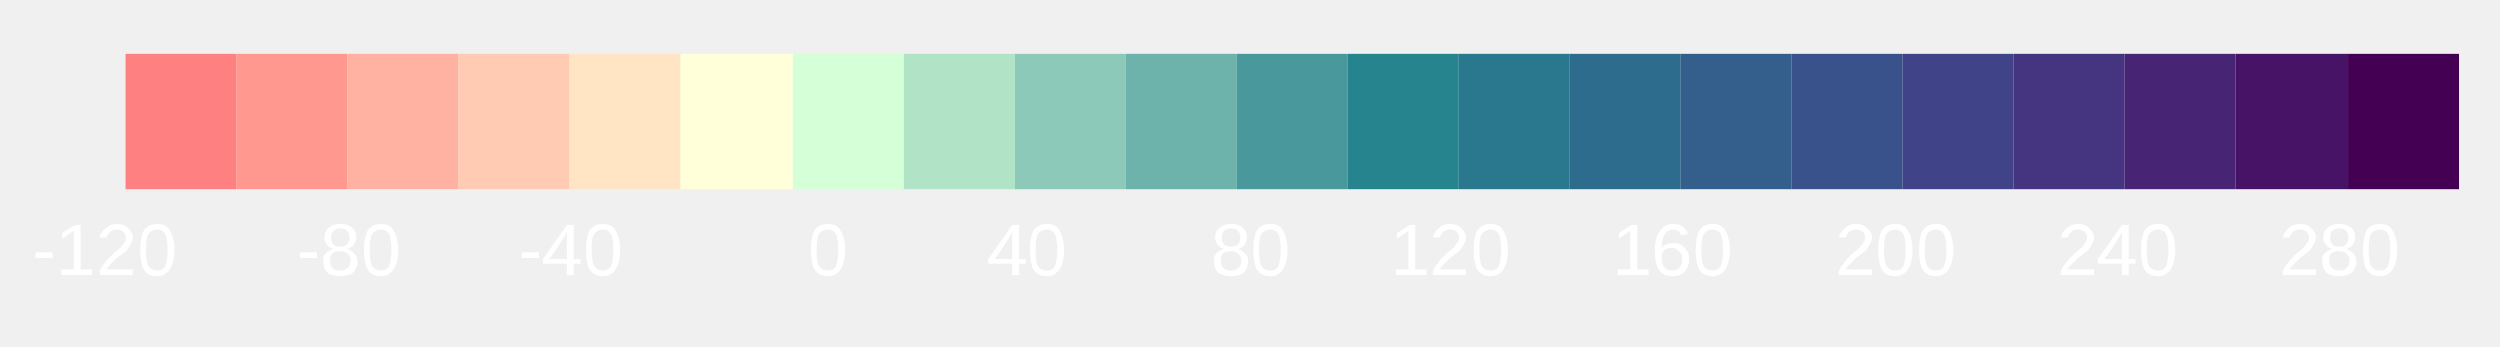
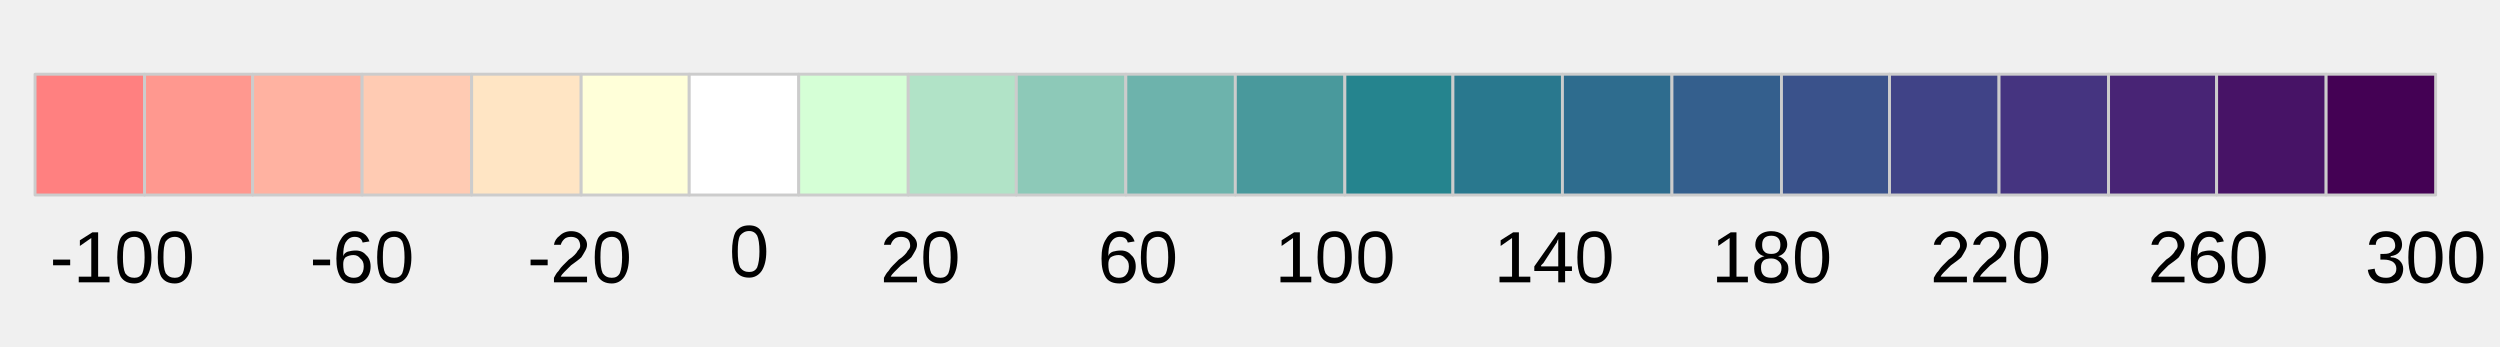
<svg xmlns="http://www.w3.org/2000/svg" width="410.995pt" height="57.005pt" viewBox="0 0 410.995 57.005" enable-background="new 0 0 410.995 57.005" version="1.1">
  <g id="Other">
    <clipPath id="SVG_CP_1">
      <path d="M0,57.005L0,0L410.995,0L410.995,57.005L0,57.005z" />
    </clipPath>
-     <path clip-path="url(#SVG_CP_1)" fill="#FF8080" fill-rule="evenodd" stroke="none" d="M20.645,31.103L20.645,8.852L38.889,8.852    L38.889,31.103L20.645,31.103z" />
-     <g font-family="'Arial'" font-size="1" kerning="0" font-weight="400" fill="#FFFFFF" clip-path="url(#SVG_CP_1)">
-       <text text-anchor="start" transform="matrix(12.00285 0 0 11.96278 5.28125 45.21932)">
+     <g font-family="'Arial'" font-size="1" kerning="0" font-weight="400" fill="#000000" clip-path="url(#SVG_CP_1)">
+       <text text-anchor="start" transform="matrix(12.00285 0 0 11.96278 8.16194 46.4156)">
        <tspan direction="ltr" unicode-bidi="embed" x="0 ">-</tspan>
        <tspan direction="ltr" unicode-bidi="embed" x="0.319 ">1</tspan>
-         <tspan direction="ltr" unicode-bidi="embed" x="0.877 ">2</tspan>
+         <tspan direction="ltr" unicode-bidi="embed" x="0.877 ">0</tspan>
        <tspan direction="ltr" unicode-bidi="embed" x="1.435 ">0</tspan>
      </text>
    </g>
-     <path clip-path="url(#SVG_CP_1)" fill="#FF988F" fill-rule="evenodd" stroke="none" d="M38.889,31.103L38.889,8.852    L57.134,8.852L57.134,31.103L38.889,31.103z" />
-     <path clip-path="url(#SVG_CP_1)" fill="#FFB2A1" fill-rule="evenodd" stroke="none" d="M57.134,31.103L57.134,8.852    L75.378,8.852L75.378,31.103L57.134,31.103z" />
-     <clipPath id="SVG_CP_2">
-       <path d="M0,57.005L0,0L410.995,0L410.995,57.005L0,57.005z" />
-     </clipPath>
-     <g font-family="'Arial'" font-size="1" kerning="0" font-weight="400" fill="#FFFFFF" clip-path="url(#SVG_CP_2)">
-       <text text-anchor="start" transform="matrix(12.00285 0 0 11.96278 48.73157 45.21932)">
+     <g font-family="'Arial'" font-size="1" kerning="0" font-weight="400" fill="#000000" clip-path="url(#SVG_CP_1)">
+       <text text-anchor="start" transform="matrix(12.00285 0 0 11.96278 50.89209 46.4156)">
        <tspan direction="ltr" unicode-bidi="embed" x="0 ">-</tspan>
-         <tspan direction="ltr" unicode-bidi="embed" x="0.319 ">8</tspan>
+         <tspan direction="ltr" unicode-bidi="embed" x="0.319 ">6</tspan>
        <tspan direction="ltr" unicode-bidi="embed" x="0.877 ">0</tspan>
      </text>
    </g>
-     <path clip-path="url(#SVG_CP_2)" fill="#FFCBB3" fill-rule="evenodd" stroke="none" d="M75.378,31.103L75.378,8.852L93.622,8.852    L93.622,31.103L75.378,31.103z" />
-     <path clip-path="url(#SVG_CP_2)" fill="#FFE5C4" fill-rule="evenodd" stroke="none" d="M93.622,31.103L93.622,8.852    L111.867,8.852L111.867,31.103L93.622,31.103z" />
-     <g font-family="'Arial'" font-size="1" kerning="0" font-weight="400" fill="#FFFFFF" clip-path="url(#SVG_CP_2)">
-       <text text-anchor="start" transform="matrix(12.00285 0 0 11.96278 85.22024 45.21932)">
+     <g font-family="'Arial'" font-size="1" kerning="0" font-weight="400" fill="#000000" clip-path="url(#SVG_CP_1)">
+       <text text-anchor="start" transform="matrix(12.00285 0 0 11.96278 86.66058 46.4156)">
        <tspan direction="ltr" unicode-bidi="embed" x="0 ">-</tspan>
-         <tspan direction="ltr" unicode-bidi="embed" x="0.319 ">4</tspan>
+         <tspan direction="ltr" unicode-bidi="embed" x="0.319 ">2</tspan>
        <tspan direction="ltr" unicode-bidi="embed" x="0.877 ">0</tspan>
      </text>
    </g>
-     <path clip-path="url(#SVG_CP_2)" fill="#FFFFD9" fill-rule="evenodd" stroke="none" d="M111.867,31.103L111.867,8.852    L130.351,8.852L130.351,31.103L111.867,31.103z" />
-     <path clip-path="url(#SVG_CP_2)" fill="#D5FFD6" fill-rule="evenodd" stroke="none" d="M130.351,31.103L130.351,8.852    L148.595,8.852L148.595,31.103L130.351,31.103z" />
-     <g font-family="'Arial'" font-size="1" kerning="0" font-weight="400" fill="#FFFFFF" clip-path="url(#SVG_CP_2)">
-       <text text-anchor="start" transform="matrix(12.00285 0 0 11.96278 132.7515 45.21932)">
+     <g font-family="'Arial'" font-size="1" kerning="0" font-weight="400" fill="#000000" clip-path="url(#SVG_CP_1)">
+       <text text-anchor="start" transform="matrix(12.00285 0 0 11.96278 119.7884 45.45858)">
        <tspan direction="ltr" unicode-bidi="embed" x="0 ">0</tspan>
      </text>
    </g>
-     <path clip-path="url(#SVG_CP_2)" fill="#B1E3C7" fill-rule="evenodd" stroke="none" d="M148.595,31.103L148.595,8.852    L166.84,8.852L166.84,31.103L148.595,31.103z" />
-     <path clip-path="url(#SVG_CP_2)" fill="#8DC9B8" fill-rule="evenodd" stroke="none" d="M166.84,31.103L166.84,8.852    L185.084,8.852L185.084,31.103L166.84,31.103z" />
-     <g font-family="'Arial'" font-size="1" kerning="0" font-weight="400" fill="#FFFFFF" clip-path="url(#SVG_CP_2)">
-       <text text-anchor="start" transform="matrix(12.00285 0 0 11.96278 162.2785 45.21932)">
-         <tspan direction="ltr" unicode-bidi="embed" x="0 ">4</tspan>
+     <g font-family="'Arial'" font-size="1" kerning="0" font-weight="400" fill="#000000" clip-path="url(#SVG_CP_1)">
+       <text text-anchor="start" transform="matrix(12.00285 0 0 11.96278 144.7544 46.4156)">
+         <tspan direction="ltr" unicode-bidi="embed" x="0 ">2</tspan>
        <tspan direction="ltr" unicode-bidi="embed" x="0.538 ">0</tspan>
      </text>
    </g>
-     <path clip-path="url(#SVG_CP_2)" fill="#6DB3AC" fill-rule="evenodd" stroke="none" d="M185.084,31.103L185.084,8.852    L203.328,8.852L203.328,31.103L185.084,31.103z" />
-     <path clip-path="url(#SVG_CP_2)" fill="#49999C" fill-rule="evenodd" stroke="none" d="M203.328,31.103L203.328,8.852    L221.573,8.852L221.573,31.103L203.328,31.103z" />
-     <g font-family="'Arial'" font-size="1" kerning="0" font-weight="400" fill="#FFFFFF" clip-path="url(#SVG_CP_2)">
-       <text text-anchor="start" transform="matrix(12.00285 0 0 11.96278 199.0073 45.21932)">
-         <tspan direction="ltr" unicode-bidi="embed" x="0 ">8</tspan>
+     <g font-family="'Arial'" font-size="1" kerning="0" font-weight="400" fill="#000000" clip-path="url(#SVG_CP_1)">
+       <text text-anchor="start" transform="matrix(12.00285 0 0 11.96278 180.5229 46.4156)">
+         <tspan direction="ltr" unicode-bidi="embed" x="0 ">6</tspan>
        <tspan direction="ltr" unicode-bidi="embed" x="0.538 ">0</tspan>
      </text>
    </g>
-     <path clip-path="url(#SVG_CP_2)" fill="#25848E" fill-rule="evenodd" stroke="none" d="M221.573,31.103L221.573,8.852    L239.817,8.852L239.817,31.103L221.573,31.103z" />
-     <path clip-path="url(#SVG_CP_2)" fill="#29788E" fill-rule="evenodd" stroke="none" d="M239.817,31.103L239.817,8.852    L258.061,8.852L258.061,31.103L239.817,31.103z" />
-     <g font-family="'Arial'" font-size="1" kerning="0" font-weight="400" fill="#FFFFFF" clip-path="url(#SVG_CP_2)">
-       <text text-anchor="start" transform="matrix(12.00285 0 0 11.96278 228.5343 45.21932)">
+     <g font-family="'Arial'" font-size="1" kerning="0" font-weight="400" fill="#000000" clip-path="url(#SVG_CP_1)">
+       <text text-anchor="start" transform="matrix(12.00285 0 0 11.96278 209.5698 46.4156)">
        <tspan direction="ltr" unicode-bidi="embed" x="0 ">1</tspan>
+         <tspan direction="ltr" unicode-bidi="embed" x="0.538 ">0</tspan>
+         <tspan direction="ltr" unicode-bidi="embed" x="1.096 ">0</tspan>
+       </text>
+     </g>
+     <g font-family="'Arial'" font-size="1" kerning="0" font-weight="400" fill="#000000" clip-path="url(#SVG_CP_1)">
+       <text text-anchor="start" transform="matrix(12.00285 0 0 11.96278 245.5783 46.4156)">
+         <tspan direction="ltr" unicode-bidi="embed" x="0 ">1</tspan>
+         <tspan direction="ltr" unicode-bidi="embed" x="0.538 ">4</tspan>
+         <tspan direction="ltr" unicode-bidi="embed" x="1.096 ">0</tspan>
+       </text>
+     </g>
+     <g font-family="'Arial'" font-size="1" kerning="0" font-weight="400" fill="#000000" clip-path="url(#SVG_CP_1)">
+       <text text-anchor="start" transform="matrix(12.00285 0 0 11.96278 281.3468 46.4156)">
+         <tspan direction="ltr" unicode-bidi="embed" x="0 ">1</tspan>
+         <tspan direction="ltr" unicode-bidi="embed" x="0.538 ">8</tspan>
+         <tspan direction="ltr" unicode-bidi="embed" x="1.096 ">0</tspan>
+       </text>
+     </g>
+     <g font-family="'Arial'" font-size="1" kerning="0" font-weight="400" fill="#000000" clip-path="url(#SVG_CP_1)">
+       <text text-anchor="start" transform="matrix(12.00285 0 0 11.96278 317.3554 46.4156)">
+         <tspan direction="ltr" unicode-bidi="embed" x="0 ">2</tspan>
        <tspan direction="ltr" unicode-bidi="embed" x="0.538 ">2</tspan>
        <tspan direction="ltr" unicode-bidi="embed" x="1.096 ">0</tspan>
      </text>
    </g>
-     <path clip-path="url(#SVG_CP_2)" fill="#2E6C8E" fill-rule="evenodd" stroke="none" d="M258.061,31.103L258.061,8.852    L276.306,8.852L276.306,31.103L258.061,31.103z" />
-     <path clip-path="url(#SVG_CP_2)" fill="#345F8D" fill-rule="evenodd" stroke="none" d="M276.306,31.103L276.306,8.852    L294.55,8.852L294.55,31.103L276.306,31.103z" />
-     <g font-family="'Arial'" font-size="1" kerning="0" font-weight="400" fill="#FFFFFF" clip-path="url(#SVG_CP_2)">
-       <text text-anchor="start" transform="matrix(12.00285 0 0 11.96278 265.0229 45.21932)">
-         <tspan direction="ltr" unicode-bidi="embed" x="0 ">1</tspan>
+     <g font-family="'Arial'" font-size="1" kerning="0" font-weight="400" fill="#000000" clip-path="url(#SVG_CP_1)">
+       <text text-anchor="start" transform="matrix(12.00285 0 0 11.96278 353.1239 46.4156)">
+         <tspan direction="ltr" unicode-bidi="embed" x="0 ">2</tspan>
        <tspan direction="ltr" unicode-bidi="embed" x="0.538 ">6</tspan>
        <tspan direction="ltr" unicode-bidi="embed" x="1.096 ">0</tspan>
      </text>
    </g>
-     <path clip-path="url(#SVG_CP_2)" fill="#3A528B" fill-rule="evenodd" stroke="none" d="M294.55,31.103L294.55,8.852    L312.794,8.852L312.794,31.103L294.55,31.103z" />
-     <path clip-path="url(#SVG_CP_2)" fill="#404387" fill-rule="evenodd" stroke="none" d="M312.794,31.103L312.794,8.852    L331.039,8.852L331.039,31.103L312.794,31.103z" />
-     <g font-family="'Arial'" font-size="1" kerning="0" font-weight="400" fill="#FFFFFF" clip-path="url(#SVG_CP_2)">
-       <text text-anchor="start" transform="matrix(12.00285 0 0 11.96278 301.7517 45.21932)">
-         <tspan direction="ltr" unicode-bidi="embed" x="0 ">2</tspan>
+     <path clip-path="url(#SVG_CP_1)" fill="#FF8080" fill-rule="evenodd" stroke="#CCCCCC" stroke-width="0.48" stroke-miterlimit="10" stroke-linecap="round" stroke-linejoin="round" d="    M5.761,32.06L5.761,12.202L23.766,12.202L23.766,32.06L5.761,32.06z" />
+     <path clip-path="url(#SVG_CP_1)" fill="#FF988F" fill-rule="evenodd" stroke="#CCCCCC" stroke-width="0.48" stroke-miterlimit="10" stroke-linecap="round" stroke-linejoin="round" d="    M23.766,32.06L23.766,12.202L41.53,12.202L41.53,32.06L23.766,32.06z" />
+     <path clip-path="url(#SVG_CP_1)" fill="#FFB2A1" fill-rule="evenodd" stroke="#CCCCCC" stroke-width="0.48" stroke-miterlimit="10" stroke-linecap="round" stroke-linejoin="round" d="    M41.53,32.06L41.53,12.202L59.534,12.202L59.534,32.06L41.53,32.06z" />
+     <path clip-path="url(#SVG_CP_1)" fill="#FFCBB3" fill-rule="evenodd" stroke="#CCCCCC" stroke-width="0.48" stroke-miterlimit="10" stroke-linecap="round" stroke-linejoin="round" d="    M59.534,32.06L59.534,12.202L77.538,12.202L77.538,32.06L59.534,32.06z" />
+     <path clip-path="url(#SVG_CP_1)" fill="#FFE5C4" fill-rule="evenodd" stroke="#CCCCCC" stroke-width="0.48" stroke-miterlimit="10" stroke-linecap="round" stroke-linejoin="round" d="    M77.538,32.06L77.538,12.202L95.543,12.202L95.543,32.06L77.538,32.06z" />
+     <path clip-path="url(#SVG_CP_1)" fill="#FFFFD9" fill-rule="evenodd" stroke="#CCCCCC" stroke-width="0.48" stroke-miterlimit="10" stroke-linecap="round" stroke-linejoin="round" d="    M95.543,32.06L95.543,12.202L113.307,12.202L113.307,32.06L95.543,32.06z" />
+     <path clip-path="url(#SVG_CP_1)" fill="#FFFFFF" fill-rule="evenodd" stroke="#CCCCCC" stroke-width="0.48" stroke-miterlimit="10" stroke-linecap="round" stroke-linejoin="round" d="    M113.307,32.06L113.307,12.202L131.311,12.202L131.311,32.06L113.307,32.06z" />
+     <path clip-path="url(#SVG_CP_1)" fill="#D5FFD6" fill-rule="evenodd" stroke="#CCCCCC" stroke-width="0.48" stroke-miterlimit="10" stroke-linecap="round" stroke-linejoin="round" d="    M131.311,32.06L131.311,12.202L149.315,12.202L149.315,32.06L131.311,32.06z" />
+     <path clip-path="url(#SVG_CP_1)" fill="#B1E3C7" fill-rule="evenodd" stroke="none" d="M149.315,32.06L149.315,12.202    L167.08,12.202L167.08,32.06L149.315,32.06z" />
+     <path clip-path="url(#SVG_CP_1)" fill="none" stroke="#CCCCCC" stroke-width="0.48" stroke-miterlimit="10" stroke-linecap="round" stroke-linejoin="round" d="    M149.315,32.06L149.315,12.202L167.08,12.202L167.08,32.06L149.315,32.06" />
+     <path clip-path="url(#SVG_CP_1)" fill="#8DC9B8" fill-rule="evenodd" stroke="#CCCCCC" stroke-width="0.48" stroke-miterlimit="10" stroke-linecap="round" stroke-linejoin="round" d="    M167.08,32.06L167.08,12.202L185.084,12.202L185.084,32.06L167.08,32.06z" />
+     <path clip-path="url(#SVG_CP_1)" fill="#6DB3AC" fill-rule="evenodd" stroke="#CCCCCC" stroke-width="0.48" stroke-miterlimit="10" stroke-linecap="round" stroke-linejoin="round" d="    M185.084,32.06L185.084,12.202L203.088,12.202L203.088,32.06L185.084,32.06z" />
+     <path clip-path="url(#SVG_CP_1)" fill="#49999C" fill-rule="evenodd" stroke="#CCCCCC" stroke-width="0.48" stroke-miterlimit="10" stroke-linecap="round" stroke-linejoin="round" d="    M203.088,32.06L203.088,12.202L221.093,12.202L221.093,32.06L203.088,32.06z" />
+     <path clip-path="url(#SVG_CP_1)" fill="#25848E" fill-rule="evenodd" stroke="#CCCCCC" stroke-width="0.48" stroke-miterlimit="10" stroke-linecap="round" stroke-linejoin="round" d="    M221.093,32.06L221.093,12.202L238.857,12.202L238.857,32.06L221.093,32.06z" />
+     <path clip-path="url(#SVG_CP_1)" fill="#29788E" fill-rule="evenodd" stroke="#CCCCCC" stroke-width="0.48" stroke-miterlimit="10" stroke-linecap="round" stroke-linejoin="round" d="    M238.857,32.06L238.857,12.202L256.861,12.202L256.861,32.06L238.857,32.06z" />
+     <path clip-path="url(#SVG_CP_1)" fill="#2E6C8E" fill-rule="evenodd" stroke="#CCCCCC" stroke-width="0.48" stroke-miterlimit="10" stroke-linecap="round" stroke-linejoin="round" d="    M256.861,32.06L256.861,12.202L274.865,12.202L274.865,32.06L256.861,32.06z" />
+     <path clip-path="url(#SVG_CP_1)" fill="#345F8D" fill-rule="evenodd" stroke="#CCCCCC" stroke-width="0.48" stroke-miterlimit="10" stroke-linecap="round" stroke-linejoin="round" d="    M274.865,32.06L274.865,12.202L292.87,12.202L292.87,32.06L274.865,32.06z" />
+     <path clip-path="url(#SVG_CP_1)" fill="#3A528B" fill-rule="evenodd" stroke="#CCCCCC" stroke-width="0.48" stroke-miterlimit="10" stroke-linecap="round" stroke-linejoin="round" d="    M292.87,32.06L292.87,12.202L310.634,12.202L310.634,32.06L292.87,32.06z" />
+     <path clip-path="url(#SVG_CP_1)" fill="#404387" fill-rule="evenodd" stroke="#CCCCCC" stroke-width="0.48" stroke-miterlimit="10" stroke-linecap="round" stroke-linejoin="round" d="    M310.634,32.06L310.634,12.202L328.638,12.202L328.638,32.06L310.634,32.06z" />
+     <path clip-path="url(#SVG_CP_1)" fill="#453480" fill-rule="evenodd" stroke="#CCCCCC" stroke-width="0.48" stroke-miterlimit="10" stroke-linecap="round" stroke-linejoin="round" d="    M328.638,32.06L328.638,12.202L346.642,12.202L346.642,32.06L328.638,32.06z" />
+     <path clip-path="url(#SVG_CP_1)" fill="#482475" fill-rule="evenodd" stroke="#CCCCCC" stroke-width="0.48" stroke-miterlimit="10" stroke-linecap="round" stroke-linejoin="round" d="    M346.642,32.06L346.642,12.202L364.407,12.202L364.407,32.06L346.642,32.06z" />
+     <path clip-path="url(#SVG_CP_1)" fill="#471366" fill-rule="evenodd" stroke="#CCCCCC" stroke-width="0.48" stroke-miterlimit="10" stroke-linecap="round" stroke-linejoin="round" d="    M364.407,32.06L364.407,12.202L382.411,12.202L382.411,32.06L364.407,32.06z" />
+     <path clip-path="url(#SVG_CP_1)" fill="#440154" fill-rule="evenodd" stroke="#CCCCCC" stroke-width="0.48" stroke-miterlimit="10" stroke-linecap="round" stroke-linejoin="round" d="    M382.411,32.06L382.411,12.202L400.415,12.202L400.415,32.06L382.411,32.06z" />
+     <g font-family="'Arial'" font-size="1" kerning="0" font-weight="400" fill="#000000" clip-path="url(#SVG_CP_1)">
+       <text text-anchor="start" transform="matrix(12.00285 0 0 11.96278 388.8924 46.4156)">
+         <tspan direction="ltr" unicode-bidi="embed" x="0 ">3</tspan>
        <tspan direction="ltr" unicode-bidi="embed" x="0.538 ">0</tspan>
-         <tspan direction="ltr" unicode-bidi="embed" x="1.096 ">0</tspan>
-       </text>
-     </g>
-     <path clip-path="url(#SVG_CP_2)" fill="#453480" fill-rule="evenodd" stroke="none" d="M331.039,31.103L331.039,8.852    L349.283,8.852L349.283,31.103L331.039,31.103z" />
-     <path clip-path="url(#SVG_CP_2)" fill="#482475" fill-rule="evenodd" stroke="none" d="M349.283,31.103L349.283,8.852    L367.527,8.852L367.527,31.103L349.283,31.103z" />
-     <g font-family="'Arial'" font-size="1" kerning="0" font-weight="400" fill="#FFFFFF" clip-path="url(#SVG_CP_2)">
-       <text text-anchor="start" transform="matrix(12.00285 0 0 11.96278 338.2403 45.21932)">
-         <tspan direction="ltr" unicode-bidi="embed" x="0 ">2</tspan>
-         <tspan direction="ltr" unicode-bidi="embed" x="0.538 ">4</tspan>
-         <tspan direction="ltr" unicode-bidi="embed" x="1.096 ">0</tspan>
-       </text>
-     </g>
-     <path clip-path="url(#SVG_CP_2)" fill="#471366" fill-rule="evenodd" stroke="none" d="M367.527,31.103L367.527,8.852    L386.012,8.852L386.012,31.103L367.527,31.103z" />
-     <path clip-path="url(#SVG_CP_2)" fill="#440154" fill-rule="evenodd" stroke="none" d="M386.012,31.103L386.012,8.852    L404.256,8.852L404.256,31.103L386.012,31.103z" />
-     <g font-family="'Arial'" font-size="1" kerning="0" font-weight="400" fill="#FFFFFF" clip-path="url(#SVG_CP_2)">
-       <text text-anchor="start" transform="matrix(12.00285 0 0 11.96278 374.729 45.21932)">
-         <tspan direction="ltr" unicode-bidi="embed" x="0 ">2</tspan>
-         <tspan direction="ltr" unicode-bidi="embed" x="0.538 ">8</tspan>
        <tspan direction="ltr" unicode-bidi="embed" x="1.096 ">0</tspan>
      </text>
    </g>
  </g>
</svg>
